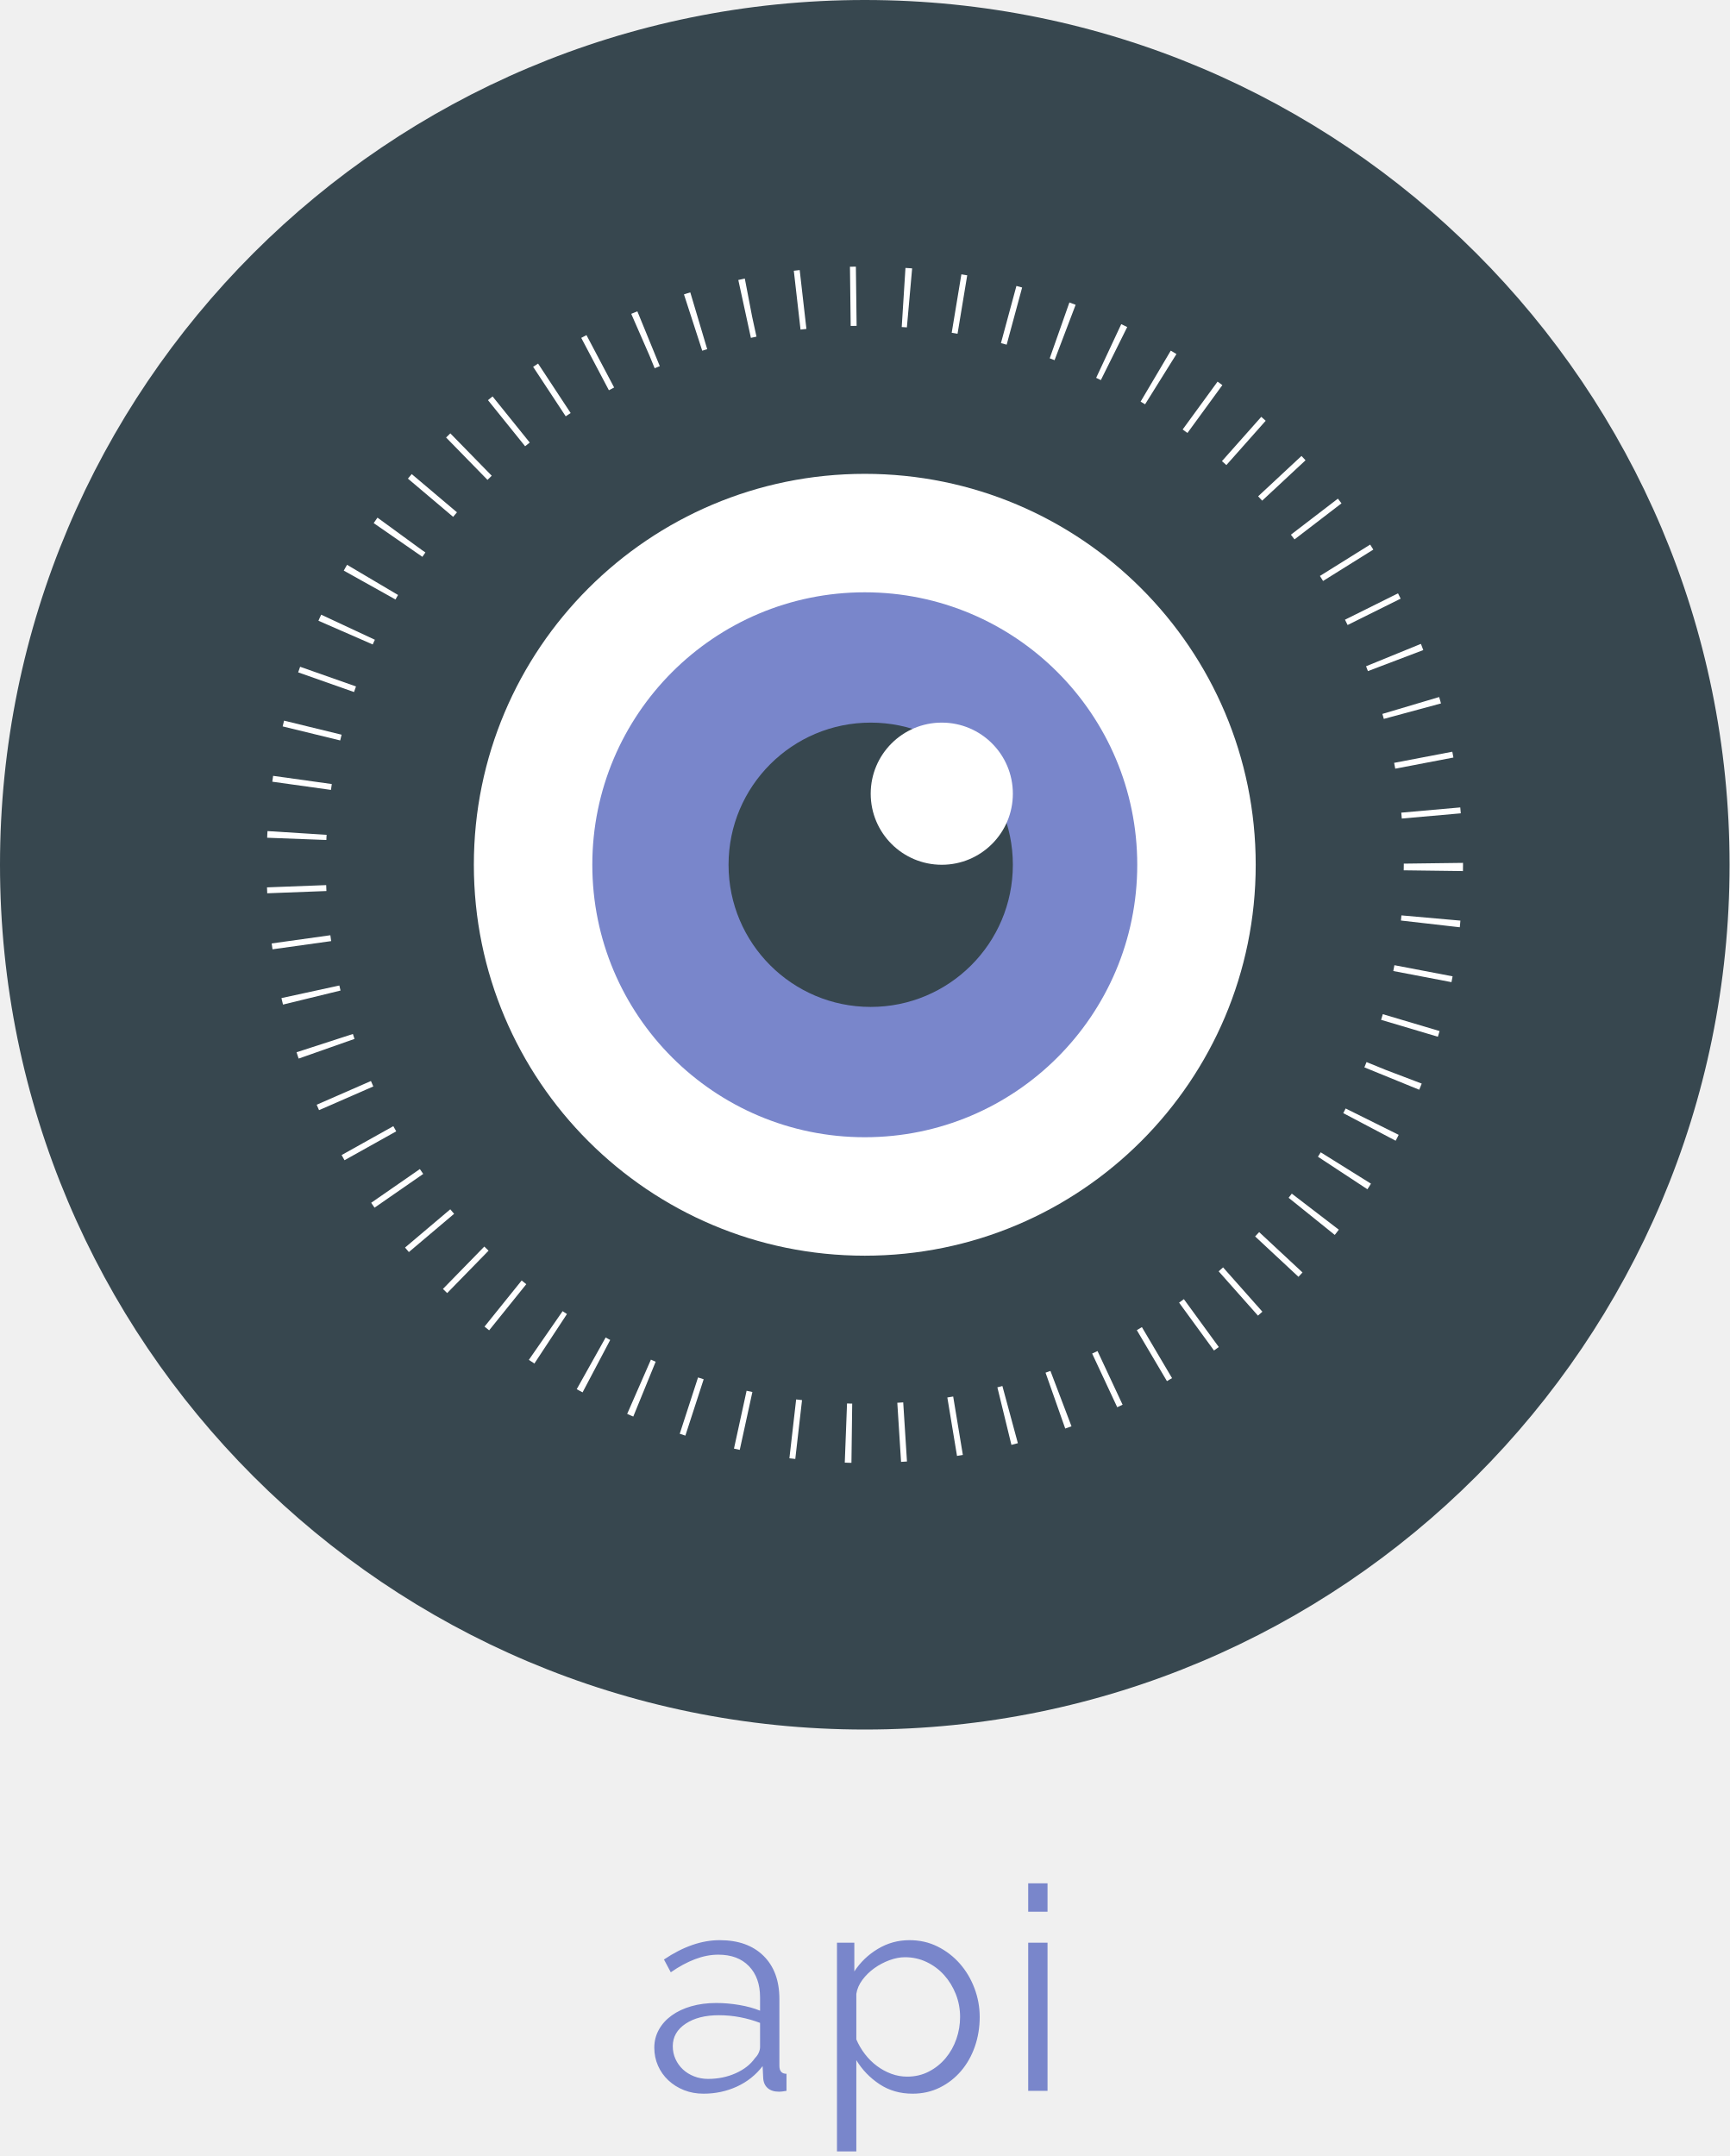
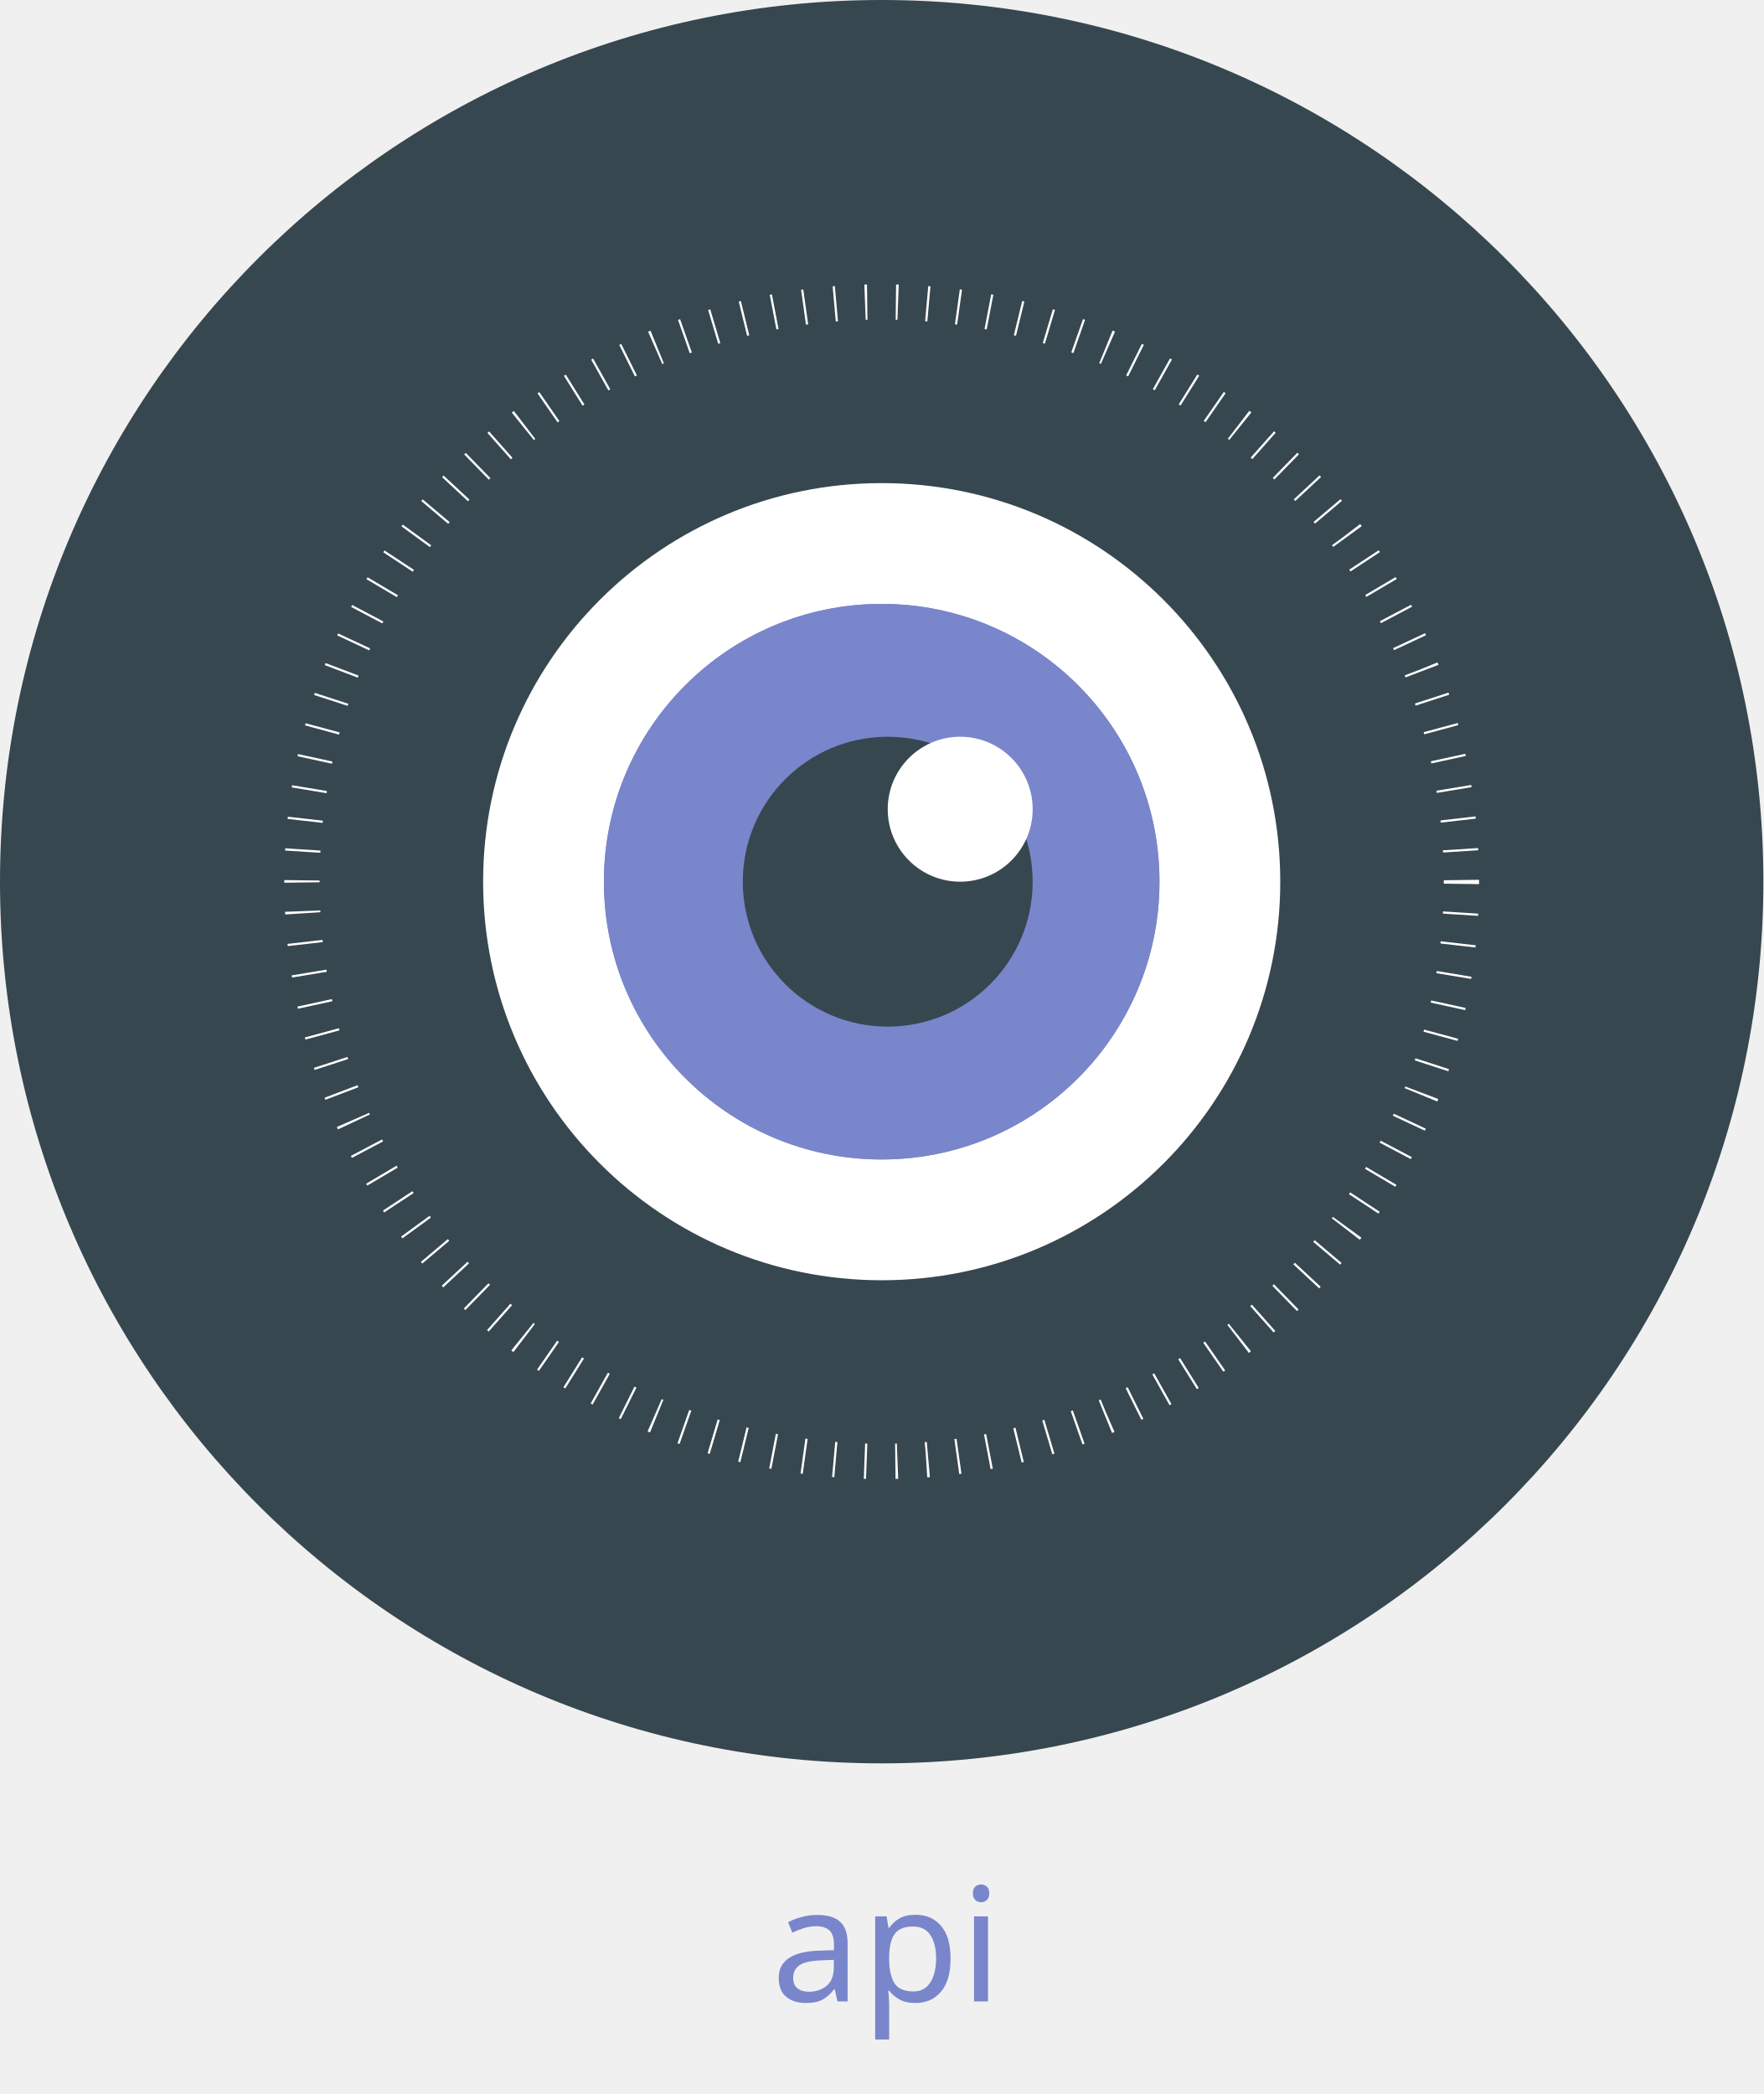
- <svg xmlns="http://www.w3.org/2000/svg" width="292px" height="364px" viewBox="0 0 292 364" version="1.1">
-   <defs />
-   <g id="Page-1" stroke="none" stroke-width="1" fill="none" fill-rule="evenodd">
+ <svg xmlns="http://www.w3.org/2000/svg" xmlns:xlink="http://www.w3.org/1999/xlink" width="800px" height="950px" viewBox="0 0 800 950" version="1.1">
+   <defs>
+     <circle id="path-1" cx="127" cy="127" r="126.027" />
+   </defs>
+   <g id="Logos" stroke="none" stroke-width="1" fill="none" fill-rule="evenodd">
    <g id="logo">
-       <circle id="dark-background" fill="#37474F" cx="146" cy="146" r="146" />
-       <circle id="white-background" fill="#FFFFFF" cx="146" cy="146" r="66" />
-       <path d="M146,192 C171.405,192 192,171.405 192,146 C192,120.595 171.405,100 146,100 C120.595,100 100,120.595 100,146 C100,171.405 120.595,192 146,192 Z" id="lens" fill="#7986CB" />
-       <circle id="pupil" fill="#37474F" cx="147" cy="146" r="24" />
-       <ellipse id="reflection" fill="#FFFFFF" cx="159" cy="134" rx="12" ry="12" />
-       <circle id="circle" stroke="#FFFFFF" stroke-width="10" stroke-dasharray="1,8" cx="146" cy="146" r="96" />
-       <path d="M118.768,353.48 C117.584,353.48 116.488,353.28 115.48,352.88 C114.472,352.48 113.592,351.928 112.84,351.224 C112.088,350.52 111.504,349.696 111.088,348.752 C110.672,347.808 110.464,346.792 110.464,345.704 C110.464,344.616 110.72,343.608 111.232,342.68 C111.744,341.752 112.464,340.952 113.392,340.28 C114.32,339.608 115.424,339.088 116.704,338.72 C117.984,338.352 119.392,338.168 120.928,338.168 C122.208,338.168 123.504,338.28 124.816,338.504 C126.128,338.728 127.296,339.048 128.32,339.464 L128.32,337.208 C128.32,335 127.696,333.248 126.448,331.952 C125.2,330.656 123.472,330.008 121.264,330.008 C119.984,330.008 118.672,330.264 117.328,330.776 C115.984,331.288 114.624,332.024 113.248,332.984 L112.096,330.824 C115.328,328.648 118.464,327.56 121.504,327.56 C124.64,327.56 127.104,328.44 128.896,330.2 C130.688,331.96 131.584,334.392 131.584,337.496 L131.584,348.776 C131.584,349.672 131.984,350.12 132.784,350.12 L132.784,353 C132.24,353.096 131.824,353.144 131.536,353.144 C130.704,353.144 130.056,352.936 129.592,352.52 C129.128,352.104 128.88,351.528 128.848,350.792 L128.752,348.824 C127.6,350.328 126.152,351.48 124.408,352.28 C122.664,353.08 120.784,353.48 118.768,353.48 L118.768,353.48 Z M119.536,350.984 C121.232,350.984 122.792,350.664 124.216,350.024 C125.64,349.384 126.72,348.536 127.456,347.48 C127.744,347.192 127.96,346.88 128.104,346.544 C128.248,346.208 128.32,345.896 128.32,345.608 L128.32,341.528 C127.232,341.112 126.104,340.792 124.936,340.568 C123.768,340.344 122.576,340.232 121.36,340.232 C119.056,340.232 117.184,340.712 115.744,341.672 C114.304,342.632 113.584,343.896 113.584,345.464 C113.584,346.232 113.736,346.952 114.04,347.624 C114.344,348.296 114.76,348.88 115.288,349.376 C115.816,349.872 116.448,350.264 117.184,350.552 C117.92,350.84 118.704,350.984 119.536,350.984 L119.536,350.984 Z M154.075,353.48 C151.963,353.48 150.099,352.944 148.483,351.872 C146.867,350.8 145.563,349.448 144.571,347.816 L144.571,363.224 L141.307,363.224 L141.307,327.992 L144.235,327.992 L144.235,332.84 C145.259,331.272 146.587,330 148.219,329.024 C149.851,328.048 151.627,327.56 153.547,327.56 C155.275,327.56 156.859,327.92 158.299,328.64 C159.739,329.36 160.987,330.32 162.043,331.52 C163.099,332.72 163.923,334.104 164.515,335.672 C165.107,337.24 165.403,338.856 165.403,340.52 C165.403,342.28 165.131,343.944 164.587,345.512 C164.043,347.08 163.267,348.456 162.259,349.64 C161.251,350.824 160.051,351.76 158.659,352.448 C157.267,353.136 155.739,353.48 154.075,353.48 L154.075,353.48 Z M153.163,350.6 C154.507,350.6 155.731,350.312 156.835,349.736 C157.939,349.16 158.883,348.4 159.667,347.456 C160.451,346.512 161.051,345.44 161.467,344.24 C161.883,343.04 162.091,341.8 162.091,340.52 C162.091,339.176 161.851,337.896 161.371,336.68 C160.891,335.464 160.235,334.392 159.403,333.464 C158.571,332.536 157.587,331.8 156.451,331.256 C155.315,330.712 154.091,330.44 152.779,330.44 C151.947,330.44 151.075,330.608 150.163,330.944 C149.251,331.28 148.403,331.728 147.619,332.288 C146.835,332.848 146.163,333.504 145.603,334.256 C145.043,335.008 144.699,335.8 144.571,336.632 L144.571,344.312 C144.955,345.208 145.443,346.04 146.035,346.808 C146.627,347.576 147.299,348.24 148.051,348.8 C148.803,349.36 149.611,349.8 150.475,350.12 C151.339,350.44 152.235,350.6 153.163,350.6 L153.163,350.6 Z M173.589,353 L173.589,327.992 L176.853,327.992 L176.853,353 L173.589,353 Z M173.589,322.76 L173.589,317.96 L176.853,317.96 L176.853,322.76 L173.589,322.76 Z" id="api" fill="#7986CB" />
+       <g>
+         <circle id="dark-background" fill="#37474F" fill-rule="evenodd" cx="400" cy="400" r="400" />
+         <circle id="white-background" fill="#FFFFFF" fill-rule="evenodd" cx="400" cy="400" r="180.822" />
+         <g id="lens" stroke-width="1" fill-rule="evenodd" transform="translate(273, 273)">
+           <mask id="mask-2" fill="white">
+             <use xlink:href="#path-1" />
+           </mask>
+           <use fill="#7986CB" xlink:href="#path-1" />
+           <g id="color/api" mask="url(#mask-2)" fill="#7986CB">
+             <rect id="Rectangle" x="0" y="0" width="254" height="254" />
+           </g>
+         </g>
+         <ellipse id="pupil" fill="#37474F" fill-rule="evenodd" cx="402.74" cy="400" rx="65.753" ry="65.753" />
+         <circle id="reflection" fill="#FFFFFF" fill-rule="evenodd" cx="435.616" cy="367.123" r="32.877" />
+         <circle id="circle-dashed" stroke="#FFFFFF" stroke-width="16" stroke-dasharray="1,13" cx="400" cy="400" r="263.014" />
+       </g>
+       <text id="api" font-family="Raleway-Regular, Raleway" font-size="72" font-weight="normal" letter-spacing="0.562" fill="#7986CB">
+         <tspan x="349.976" y="908">api</tspan>
+       </text>
    </g>
  </g>
</svg>
